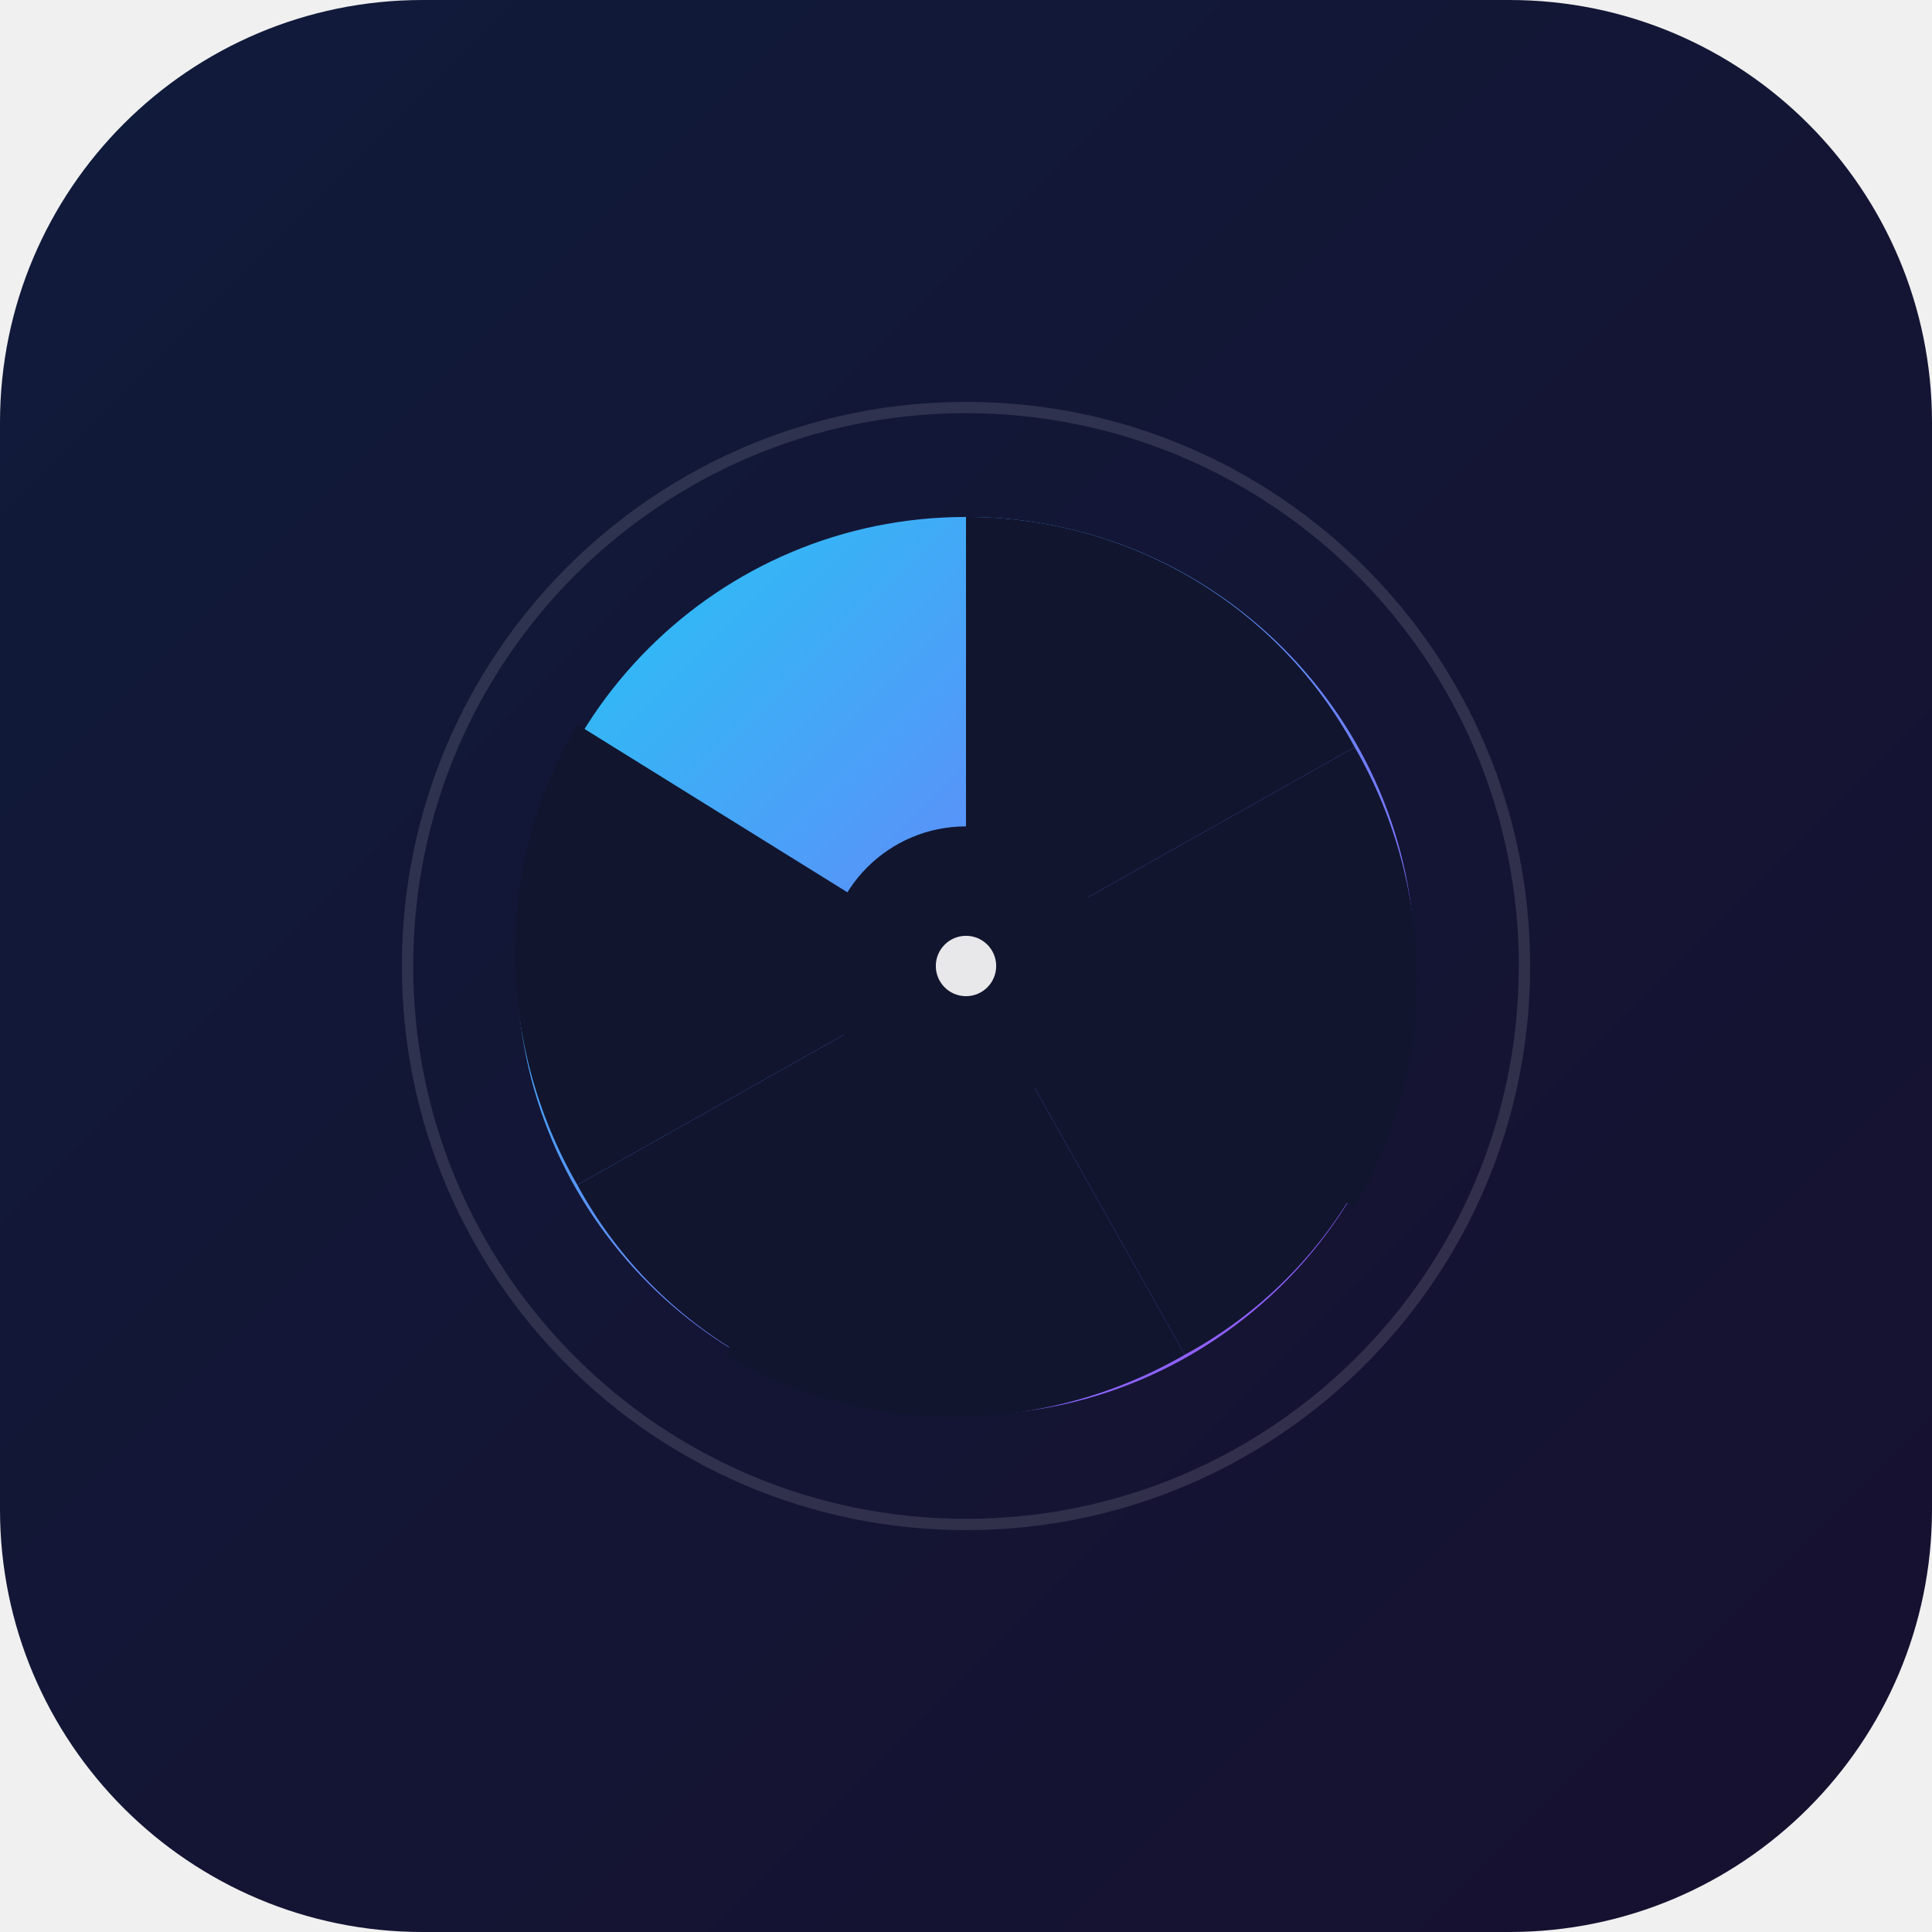
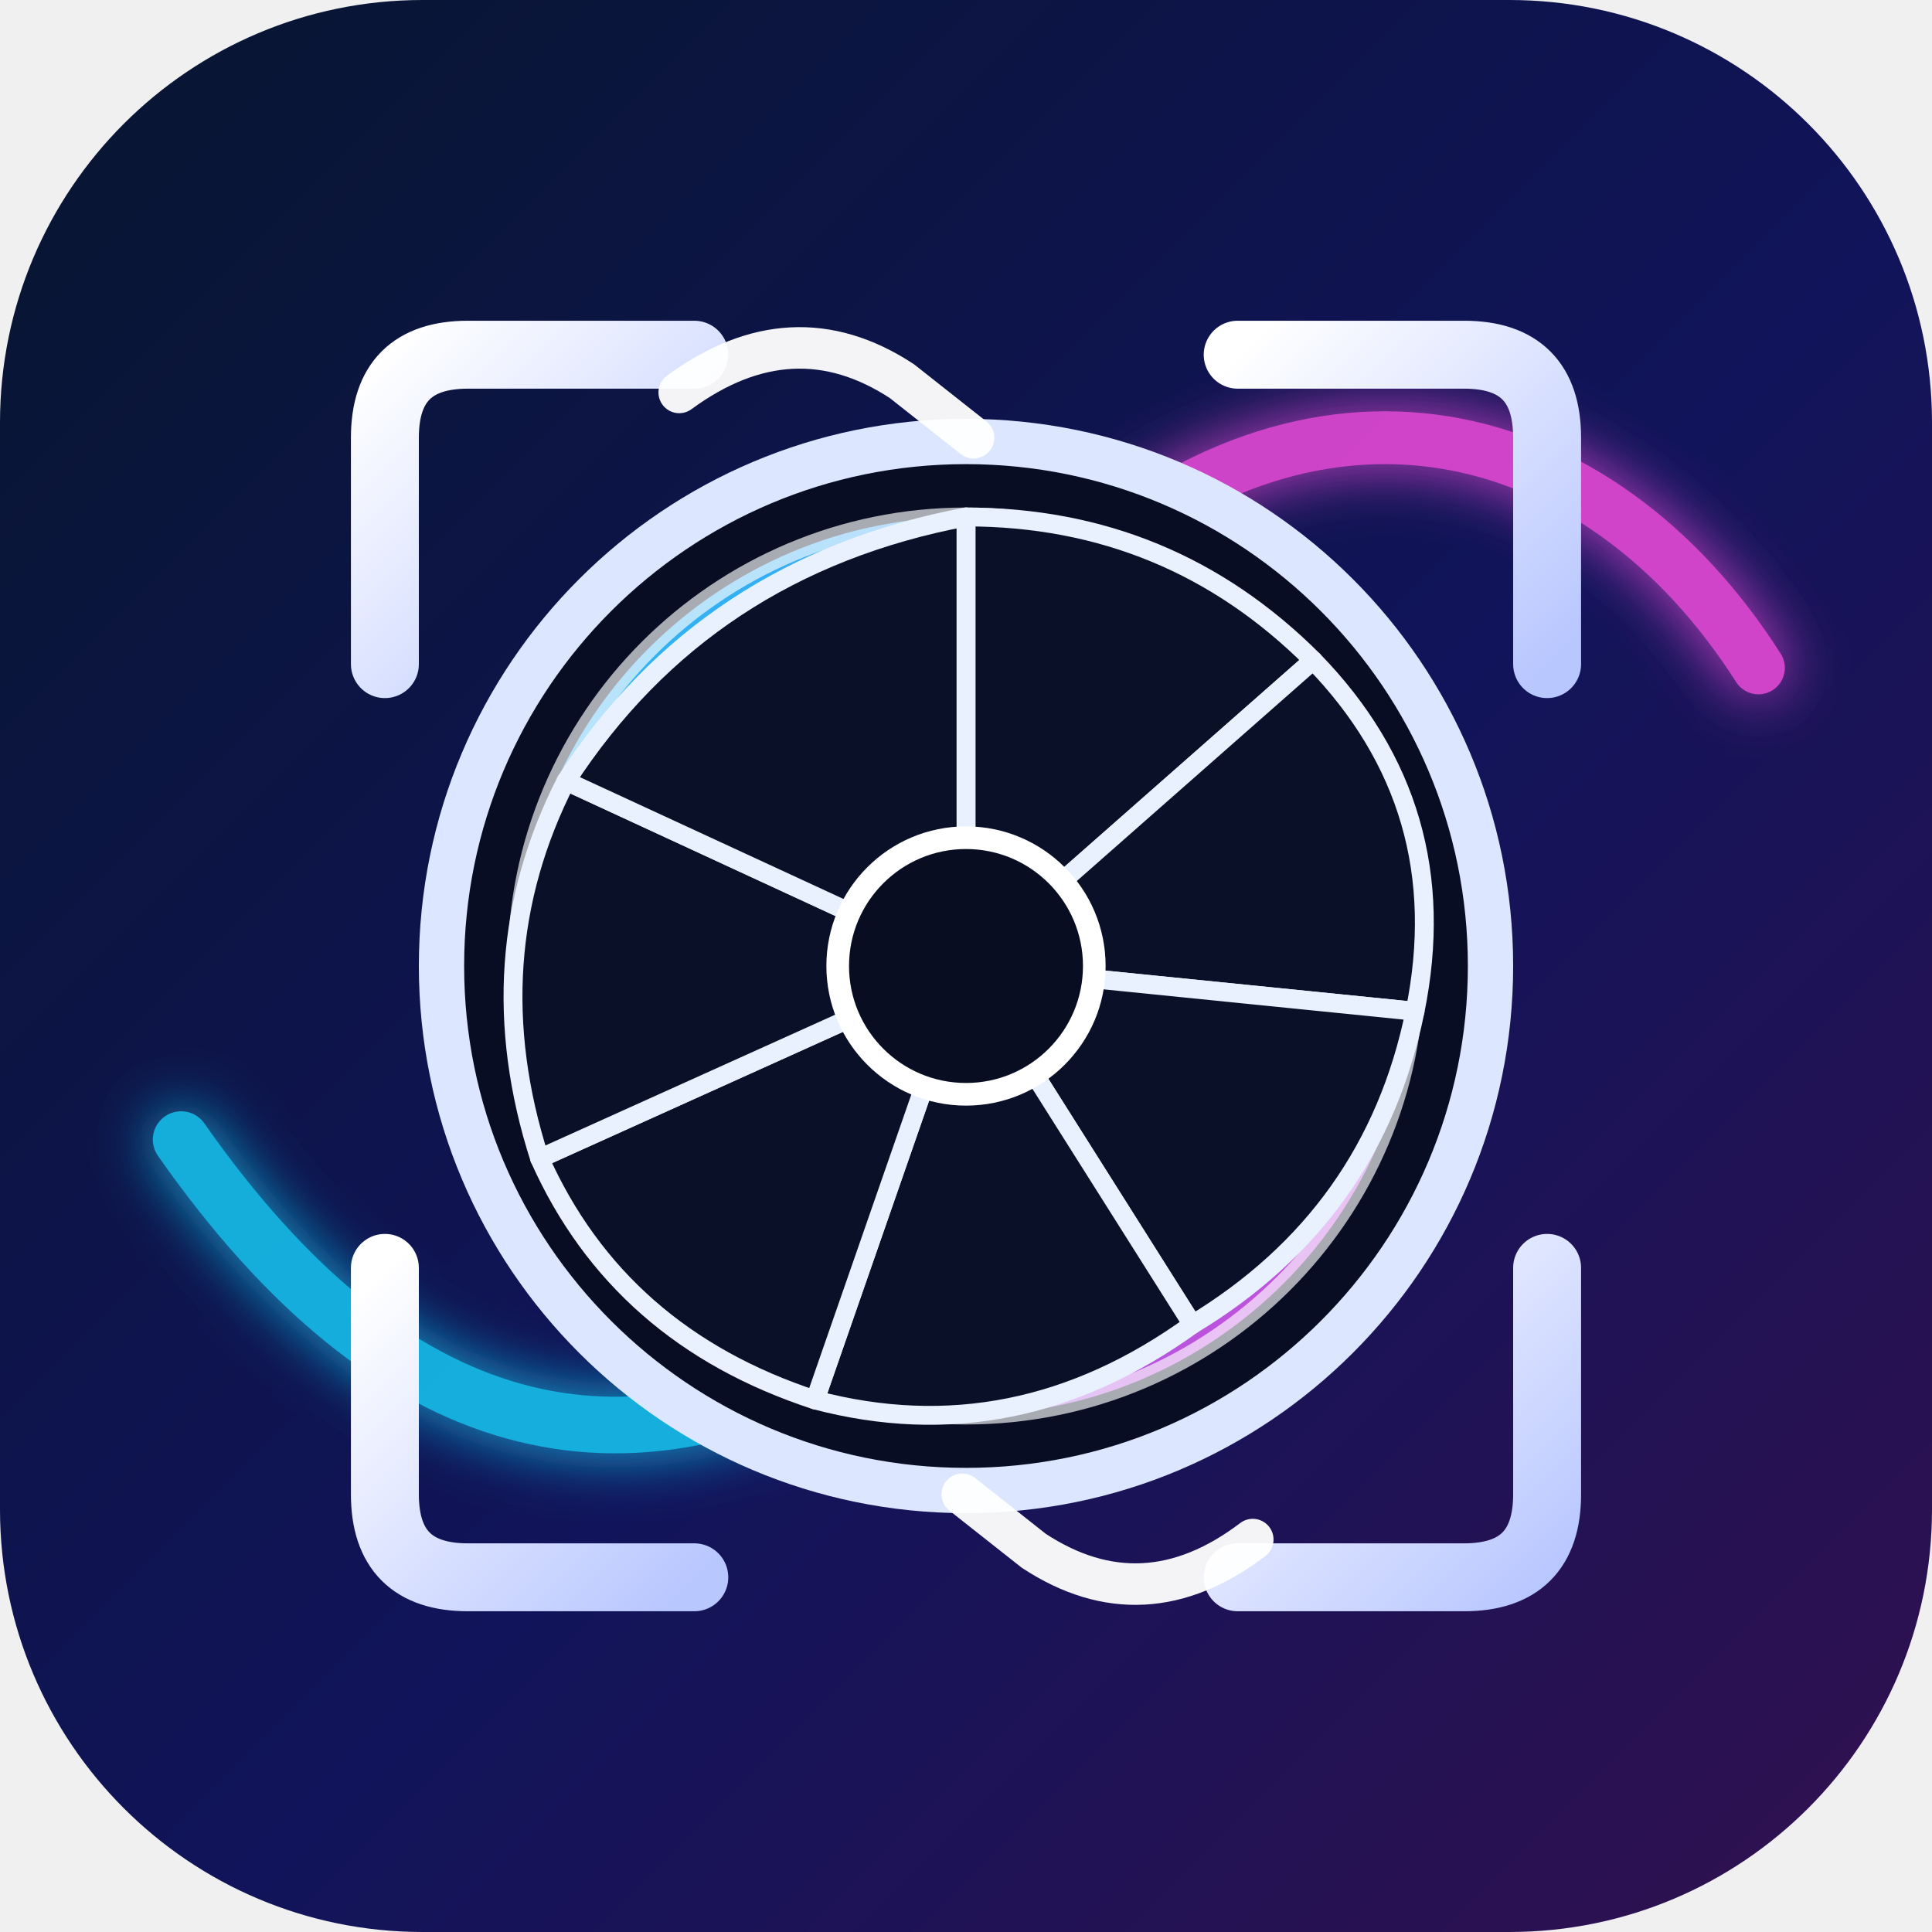
<svg xmlns="http://www.w3.org/2000/svg" viewBox="0 0 512 512">
  <defs>
    <linearGradient id="bg" x1="0" y1="0" x2="1" y2="1">
-       <stop offset="0" stop-color="#101b3b" />
-       <stop offset="1" stop-color="#17102f" />
+       <stop offset="0" stop-color="#07152e" />
+       <stop offset=".55" stop-color="#11145a" />
+       <stop offset="1" stop-color="#32104f" />
    </linearGradient>
-     <linearGradient id="lens" x1="0" y1="0" x2="1" y2="1">
-       <stop offset="0" stop-color="#20c9f4" />
-       <stop offset="1" stop-color="#a34cff" />
+     <linearGradient id="neon" x1="0" y1="0" x2="1" y2="1">
+       <stop offset="0" stop-color="#22d3ee" />
+       <stop offset=".52" stop-color="#5865ff" />
+       <stop offset="1" stop-color="#f04acb" />
    </linearGradient>
+     <linearGradient id="white" x1="0" y1="0" x2="1" y2="1">
+       <stop offset="0" stop-color="#ffffff" />
+       <stop offset="1" stop-color="#b9c7ff" />
+     </linearGradient>
+     <filter id="glow" x="-50%" y="-50%" width="200%" height="200%">
+       <feGaussianBlur stdDeviation="8" result="blur" />
+       <feMerge>
+         <feMergeNode in="blur" />
+         <feMergeNode in="SourceGraphic" />
+       </feMerge>
+     </filter>
  </defs>
  <rect width="512" height="512" rx="112" fill="url(#bg)" />
-   <circle cx="256" cy="256" r="148" fill="none" stroke="#ffffff" stroke-opacity=".12" stroke-width="3" />
-   <circle cx="256" cy="256" r="119" fill="url(#lens)" />
-   <g fill="#11152e">
-     <path d="M256 256V137c44 0 83 24 103 61z" />
-     <path d="M256 256l103-58c22 38 22 85 0 122z" />
-     <path d="M256 256h119c0 44-24 83-61 103z" />
-     <path d="M256 256l58 103c-38 22-85 22-122 0z" />
-     <path d="M256 256v119c-44 0-83-24-103-61z" />
-     <path d="M256 256l-103 58c-22-38-22-85 0-122z" />
+   <path d="M48 302C104 382 166 396 232 356" fill="none" stroke="#16c9f4" stroke-width="15" stroke-linecap="round" opacity=".85" filter="url(#glow)" />
+   <path d="M280 155C348 91 424 111 466 177" fill="none" stroke="#e34ad5" stroke-width="14" stroke-linecap="round" opacity=".9" filter="url(#glow)" />
+   <g fill="none" stroke="url(#white)" stroke-width="18" stroke-linecap="round" stroke-linejoin="round">
+     <path d="M102 176V116Q102 94 124 94H184" />
+     <path d="M410 176V116Q410 94 388 94H328" />
+     <path d="M102 336V396Q102 418 124 418H184" />
+     <path d="M410 336V396Q410 418 388 418H328" />
  </g>
-   <circle cx="256" cy="256" r="37" fill="#11152e" />
-   <circle cx="256" cy="256" r="8" fill="#ffffff" opacity=".9" />
+   <circle cx="256" cy="256" r="139" fill="#090d23" stroke="#dce7ff" stroke-width="12" />
+   <circle cx="256" cy="256" r="119" fill="url(#neon)" stroke="#ffffff" stroke-opacity=".65" stroke-width="5" />
+   <g fill="#0b1029" stroke="#e9f1ff" stroke-width="5" stroke-linejoin="round">
+     <path d="M256 256L256 137Q310 137 348 175Z" />
+     <path d="M256 256L348 175Q386 214 375 268Z" />
+     <path d="M256 256L375 268Q364 322 316 351Z" />
+     <path d="M256 256L316 351Q269 385 216 371Z" />
+     <path d="M256 256L216 371Q164 354 143 307Z" />
+     <path d="M256 256L143 307Q126 254 150 207Z" />
+     <path d="M256 256L150 207Q187 150 256 137Z" />
+   </g>
+   <circle cx="256" cy="256" r="34" fill="#080d22" stroke="#ffffff" stroke-width="6" />
+   <path d="M180 104Q210 82 239 101L258 116" fill="none" stroke="#ffffff" stroke-width="11" stroke-linecap="round" opacity=".95" />
+   <path d="M332 408Q303 430 274 411L255 396" fill="none" stroke="#ffffff" stroke-width="11" stroke-linecap="round" opacity=".95" />
</svg>
